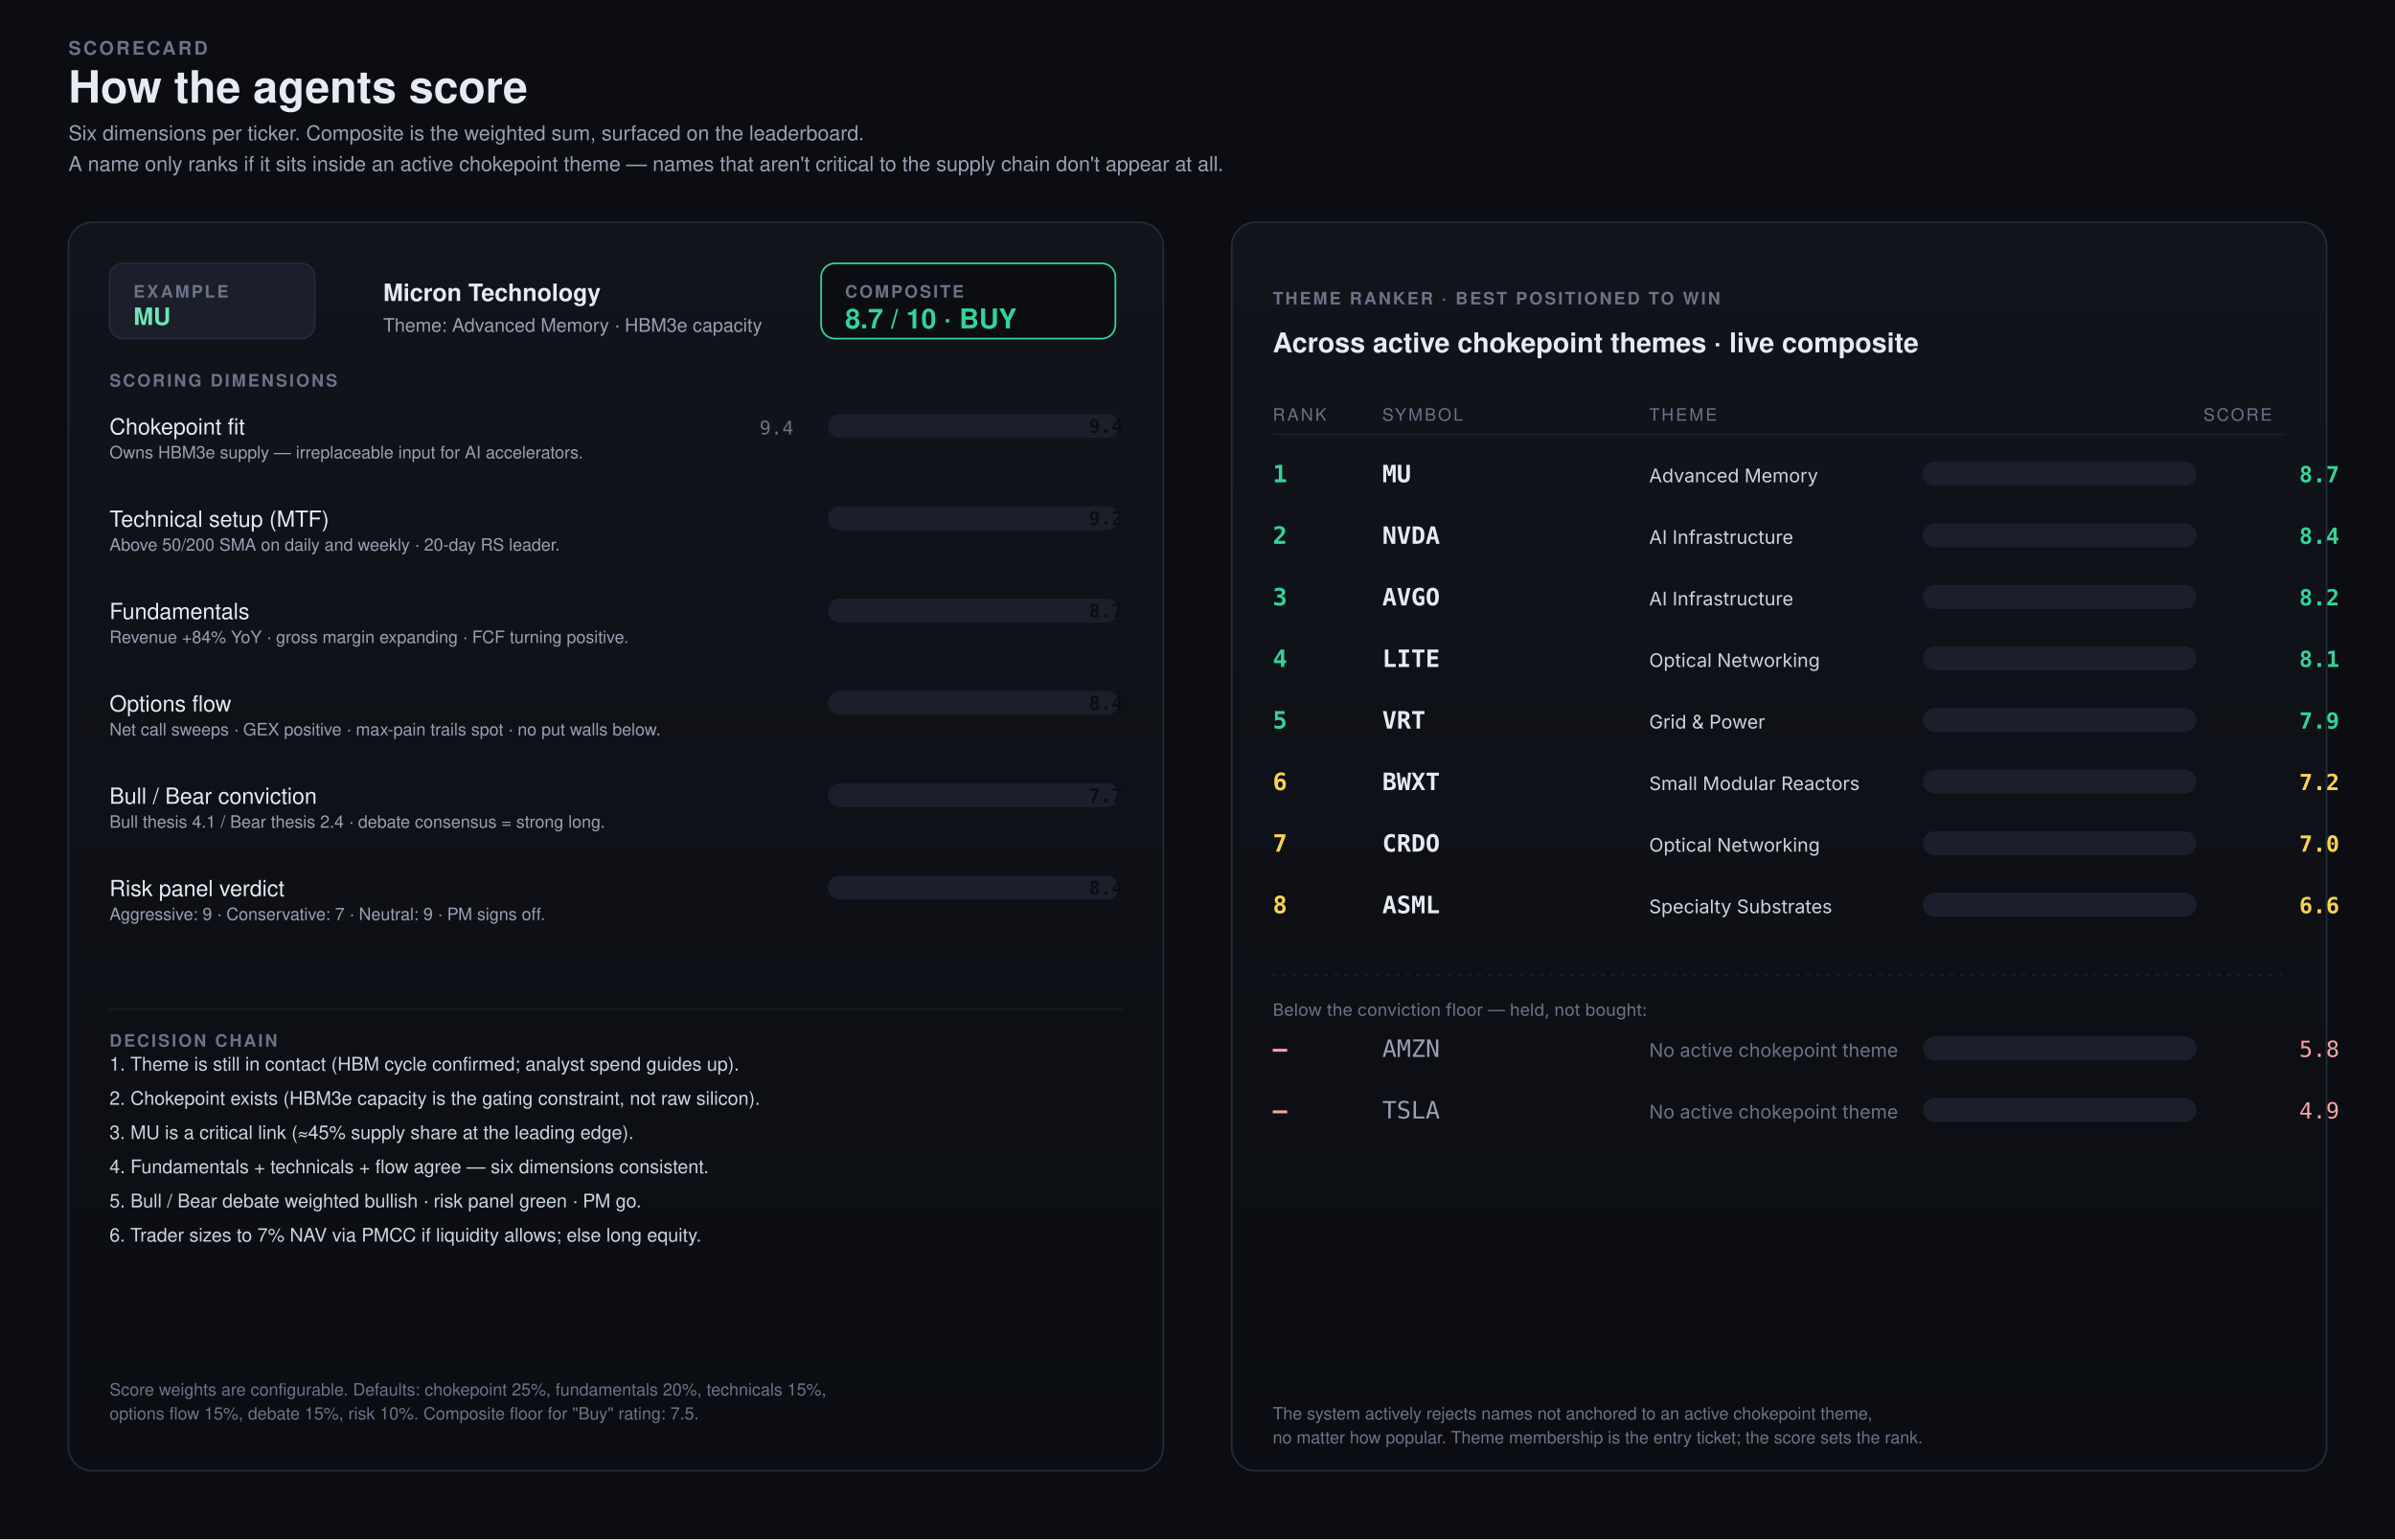
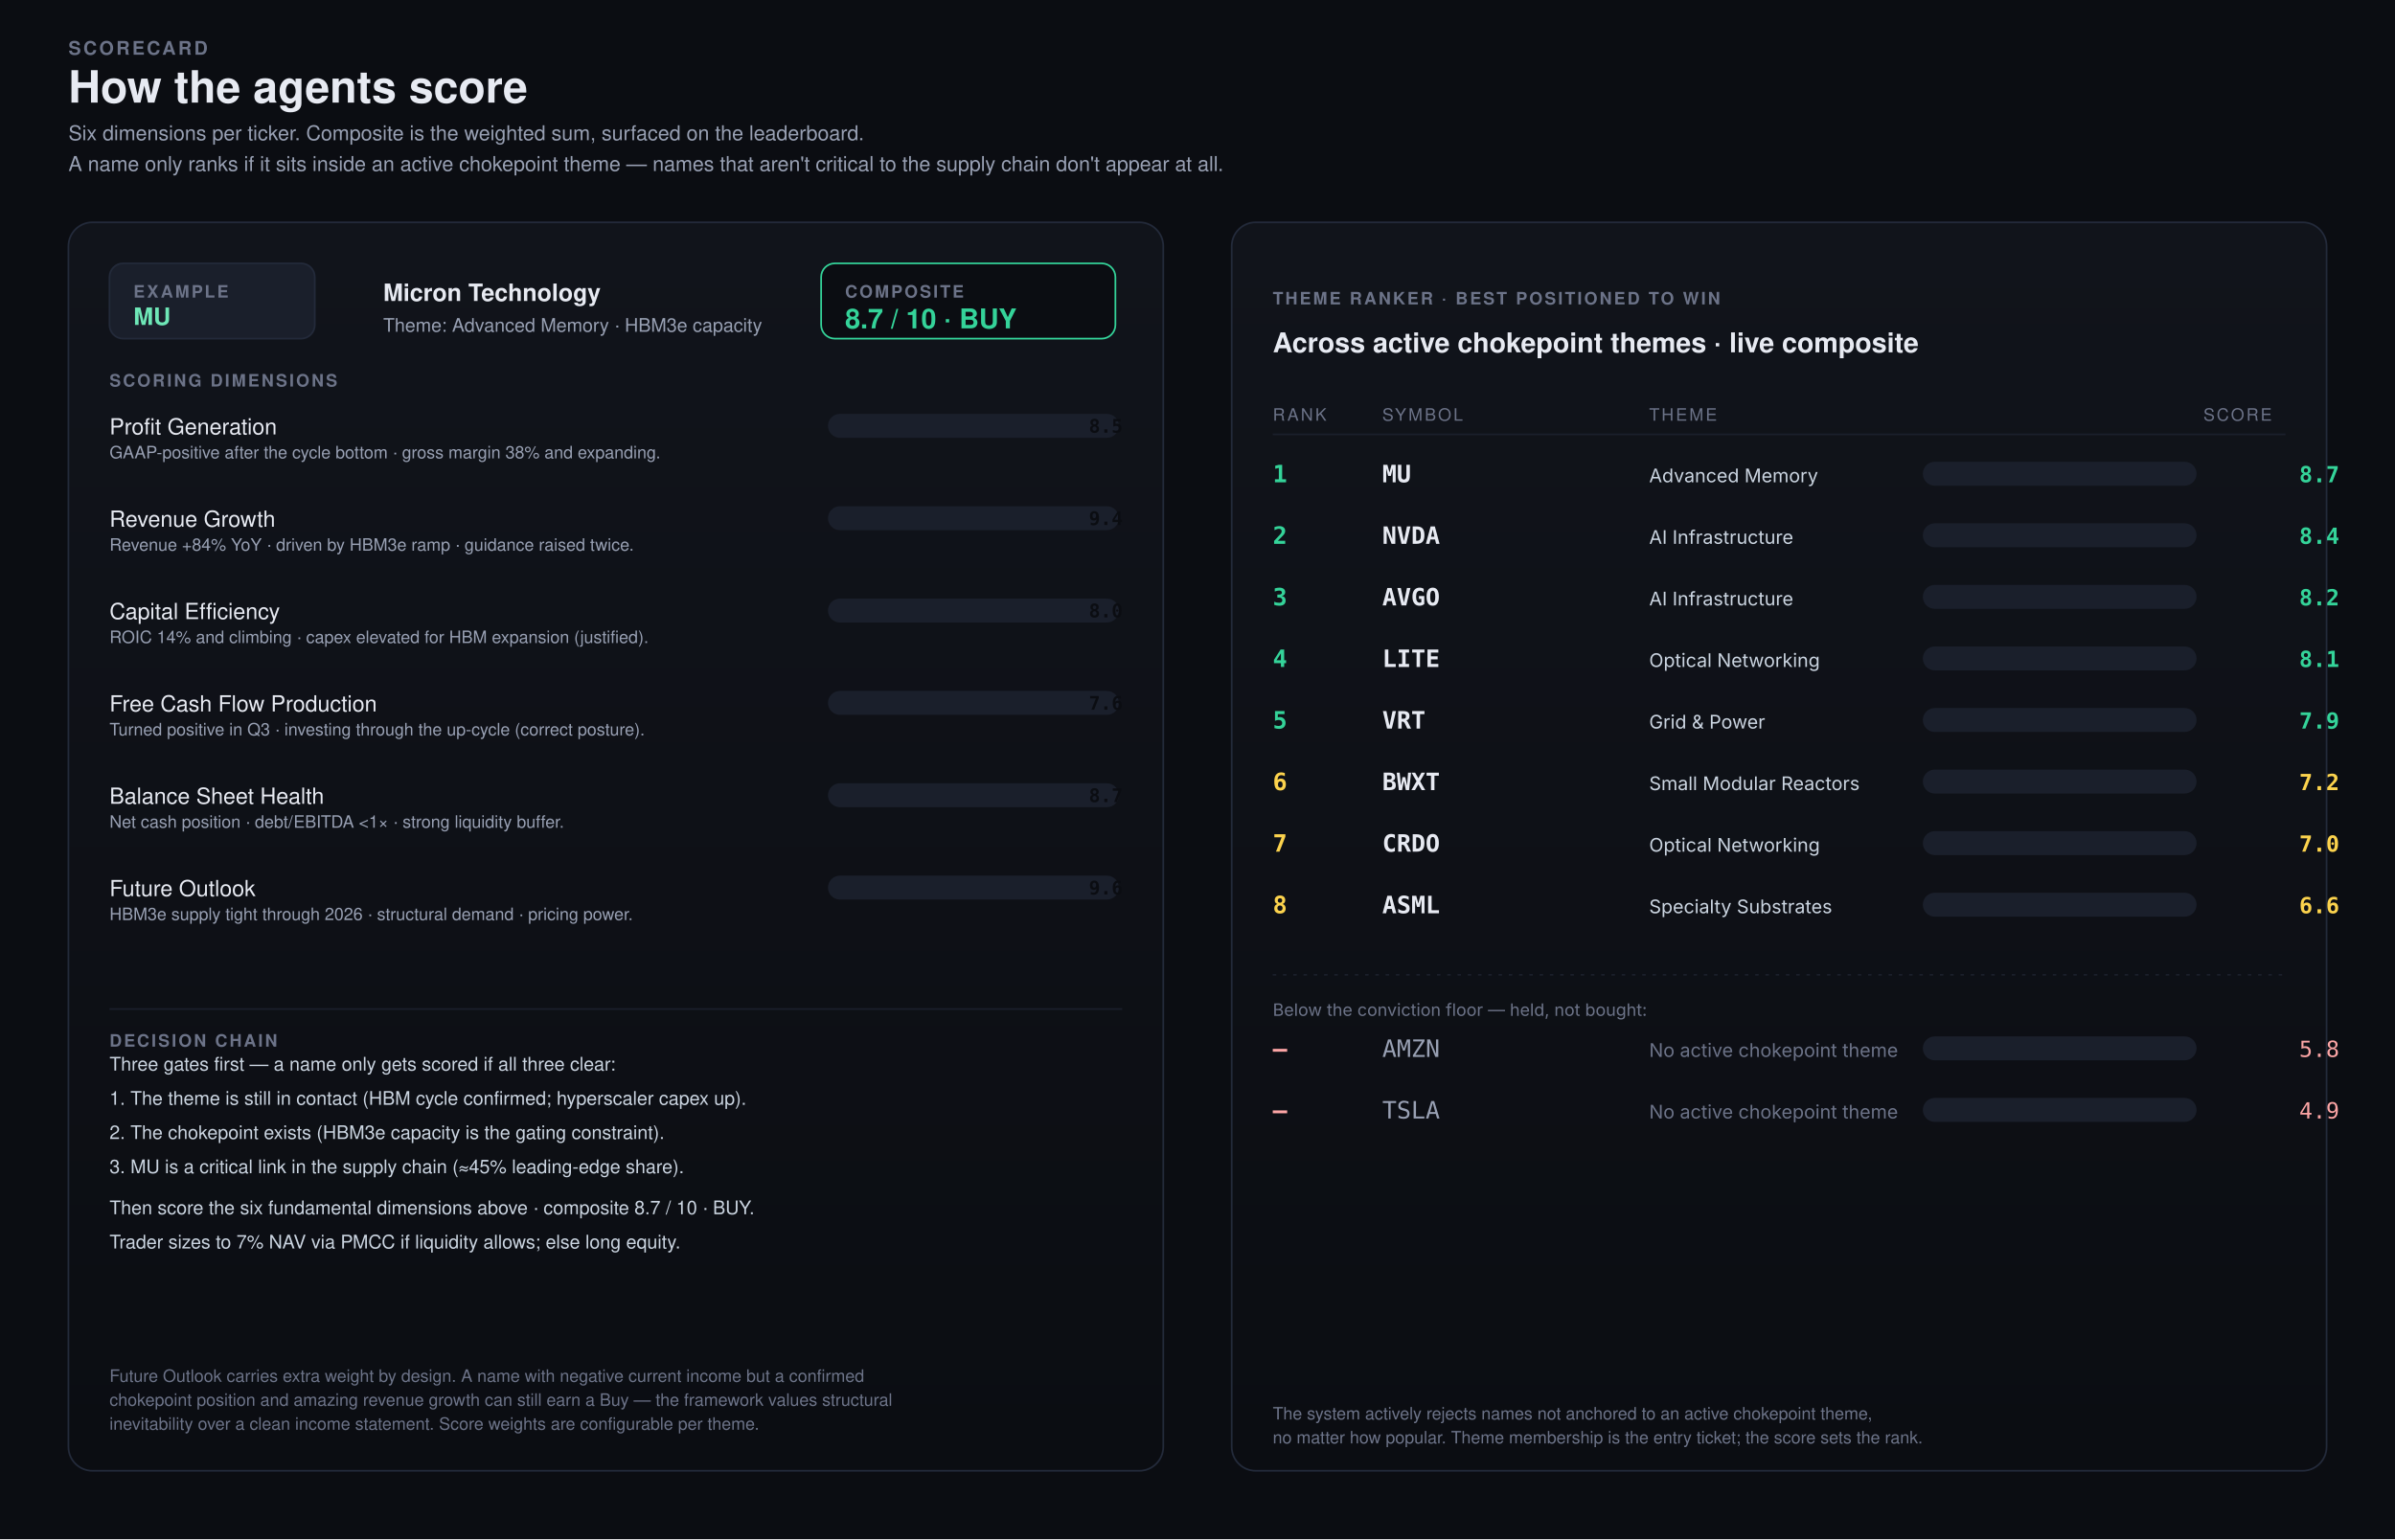
<svg xmlns="http://www.w3.org/2000/svg" viewBox="0 0 1400 900" preserveAspectRatio="xMidYMid meet" font-family="-apple-system, Segoe UI, Helvetica, Arial, sans-serif" role="img" aria-label="Agentic Edge — how the agents score: chokepoint fit, technical setup, fundamentals, options flow, bull/bear conviction, risk panel verdict, plus a ranked leaderboard">
  <defs>
    <linearGradient id="sc-rack" x1="0" x2="0" y1="0" y2="1">
      <stop offset="0%" stop-color="#11141b" />
      <stop offset="100%" stop-color="#0b0d12" />
    </linearGradient>
    <linearGradient id="sc-brand" x1="0" x2="1" y1="0" y2="0">
      <stop offset="0%" stop-color="#7c5cff" />
      <stop offset="100%" stop-color="#38bdf8" />
    </linearGradient>
    <linearGradient id="sc-good" x1="0" x2="1" y1="0" y2="0">
      <stop offset="0%" stop-color="#34d399" />
      <stop offset="100%" stop-color="#6ee7b7" />
    </linearGradient>
    <linearGradient id="sc-mid" x1="0" x2="1" y1="0" y2="0">
      <stop offset="0%" stop-color="#fbbf24" />
      <stop offset="100%" stop-color="#fcd34d" />
    </linearGradient>
    <linearGradient id="sc-weak" x1="0" x2="1" y1="0" y2="0">
      <stop offset="0%" stop-color="#f87171" />
      <stop offset="100%" stop-color="#fca5a5" />
    </linearGradient>
  </defs>
  <rect width="1400" height="900" fill="#0b0d12" />
  <g transform="translate(40, 32)">
    <text font-size="11" font-weight="600" fill="#6c7388" letter-spacing="1.4">SCORECARD</text>
    <text y="28" font-size="26" font-weight="600" fill="#e7eaf2">How the agents score</text>
    <text y="50" font-size="12" fill="#98a0b3">Six dimensions per ticker. Composite is the weighted sum, surfaced on the leaderboard.</text>
    <text y="68" font-size="12" fill="#98a0b3">A name only ranks if it sits inside an active chokepoint theme — names that aren't critical to the supply chain don't appear at all.</text>
  </g>
  <g transform="translate(40, 130)">
    <rect width="640" height="730" rx="14" fill="url(#sc-rack)" stroke="#232a3a" />
    <g transform="translate(24, 24)">
      <rect width="120" height="44" rx="8" fill="#1a1f2b" stroke="#232a3a" />
      <text x="14" y="20" font-size="10" font-weight="600" fill="#6c7388" letter-spacing="1.2">EXAMPLE</text>
      <text x="14" y="36" font-size="14" font-weight="600" fill="#6ee7b7">MU</text>
      <text x="160" y="22" font-size="14" font-weight="600" fill="#e7eaf2">Micron Technology</text>
      <text x="160" y="40" font-size="11" fill="#98a0b3">Theme: Advanced Memory · HBM3e capacity</text>
    </g>
    <g transform="translate(440, 24)">
      <rect width="172" height="44" rx="8" fill="#0b0d12" stroke="#34d399" />
      <text x="14" y="20" font-size="10" font-weight="600" fill="#6c7388" letter-spacing="1.2">COMPOSITE</text>
      <text x="14" y="38" font-size="16" font-weight="600" fill="#34d399">8.7 / 10  ·  BUY</text>
    </g>
    <g transform="translate(24, 96)">
      <text font-size="10" font-weight="600" fill="#6c7388" letter-spacing="1.2">SCORING DIMENSIONS</text>
    </g>
    <g transform="translate(24, 124)">
-       <text font-size="13" font-weight="500" fill="#e7eaf2">Chokepoint fit</text>
-       <text x="380" font-size="11" fill="#6c7388" font-family="ui-monospace,monospace">9.4</text>
-       <rect x="420" y="-12" width="170" height="14" rx="7" fill="#1a1f2b" />
-       <rect x="420" y="-12" width="0" height="14" rx="7" fill="url(#sc-good)">
-         <animate attributeName="width" from="0" to="160" dur="1.4s" begin="0.0s" fill="freeze" />
+       <text font-size="13" font-weight="500" fill="#e7eaf2">Profit Generation</text>
+       <rect x="420" y="-12" width="170" height="14" rx="7" fill="#1a1f2b" />
+       <rect x="420" y="-12" width="0" height="14" rx="7" fill="url(#sc-good)">
+         <animate attributeName="width" from="0" to="144" dur="1.4s" begin="0.0s" fill="freeze" />
+       </rect>
+       <text x="599" y="-1" text-anchor="end" font-size="11" font-weight="600" fill="#0b0d12" font-family="ui-monospace,monospace">8.5
+         <animate attributeName="opacity" from="0" to="1" dur="0.4s" begin="1.2s" fill="freeze" />
+       </text>
+       <text y="14" font-size="10" fill="#98a0b3">GAAP-positive after the cycle bottom · gross margin 38% and expanding.</text>
+     </g>
+     <g transform="translate(24, 178)">
+       <text font-size="13" font-weight="500" fill="#e7eaf2">Revenue Growth</text>
+       <rect x="420" y="-12" width="170" height="14" rx="7" fill="#1a1f2b" />
+       <rect x="420" y="-12" width="0" height="14" rx="7" fill="url(#sc-good)">
+         <animate attributeName="width" from="0" to="160" dur="1.4s" begin="0.15s" fill="freeze" />
      </rect>
      <text x="599" y="-1" text-anchor="end" font-size="11" font-weight="600" fill="#0b0d12" font-family="ui-monospace,monospace">9.4
-         <animate attributeName="opacity" from="0" to="1" dur="0.4s" begin="1.2s" fill="freeze" />
-       </text>
-       <text y="14" font-size="10" fill="#98a0b3">Owns HBM3e supply — irreplaceable input for AI accelerators.</text>
-     </g>
-     <g transform="translate(24, 178)">
-       <text font-size="13" font-weight="500" fill="#e7eaf2">Technical setup (MTF)</text>
-       <rect x="420" y="-12" width="170" height="14" rx="7" fill="#1a1f2b" />
-       <rect x="420" y="-12" width="0" height="14" rx="7" fill="url(#sc-good)">
-         <animate attributeName="width" from="0" to="156" dur="1.4s" begin="0.15s" fill="freeze" />
-       </rect>
-       <text x="599" y="-1" text-anchor="end" font-size="11" font-weight="600" fill="#0b0d12" font-family="ui-monospace,monospace">9.2
        <animate attributeName="opacity" from="0" to="1" dur="0.4s" begin="1.4s" fill="freeze" />
      </text>
-       <text y="14" font-size="10" fill="#98a0b3">Above 50/200 SMA on daily and weekly · 20-day RS leader.</text>
+       <text y="14" font-size="10" fill="#98a0b3">Revenue +84% YoY · driven by HBM3e ramp · guidance raised twice.</text>
    </g>
    <g transform="translate(24, 232)">
-       <text font-size="13" font-weight="500" fill="#e7eaf2">Fundamentals</text>
-       <rect x="420" y="-12" width="170" height="14" rx="7" fill="#1a1f2b" />
-       <rect x="420" y="-12" width="0" height="14" rx="7" fill="url(#sc-good)">
-         <animate attributeName="width" from="0" to="148" dur="1.4s" begin="0.3s" fill="freeze" />
+       <text font-size="13" font-weight="500" fill="#e7eaf2">Capital Efficiency</text>
+       <rect x="420" y="-12" width="170" height="14" rx="7" fill="#1a1f2b" />
+       <rect x="420" y="-12" width="0" height="14" rx="7" fill="url(#sc-good)">
+         <animate attributeName="width" from="0" to="136" dur="1.4s" begin="0.3s" fill="freeze" />
+       </rect>
+       <text x="599" y="-1" text-anchor="end" font-size="11" font-weight="600" fill="#0b0d12" font-family="ui-monospace,monospace">8.0
+         <animate attributeName="opacity" from="0" to="1" dur="0.4s" begin="1.6s" fill="freeze" />
+       </text>
+       <text y="14" font-size="10" fill="#98a0b3">ROIC 14% and climbing · capex elevated for HBM expansion (justified).</text>
+     </g>
+     <g transform="translate(24, 286)">
+       <text font-size="13" font-weight="500" fill="#e7eaf2">Free Cash Flow Production</text>
+       <rect x="420" y="-12" width="170" height="14" rx="7" fill="#1a1f2b" />
+       <rect x="420" y="-12" width="0" height="14" rx="7" fill="url(#sc-mid)">
+         <animate attributeName="width" from="0" to="129" dur="1.4s" begin="0.45s" fill="freeze" />
+       </rect>
+       <text x="599" y="-1" text-anchor="end" font-size="11" font-weight="600" fill="#0b0d12" font-family="ui-monospace,monospace">7.6
+         <animate attributeName="opacity" from="0" to="1" dur="0.4s" begin="1.8s" fill="freeze" />
+       </text>
+       <text y="14" font-size="10" fill="#98a0b3">Turned positive in Q3 · investing through the up-cycle (correct posture).</text>
+     </g>
+     <g transform="translate(24, 340)">
+       <text font-size="13" font-weight="500" fill="#e7eaf2">Balance Sheet Health</text>
+       <rect x="420" y="-12" width="170" height="14" rx="7" fill="#1a1f2b" />
+       <rect x="420" y="-12" width="0" height="14" rx="7" fill="url(#sc-good)">
+         <animate attributeName="width" from="0" to="148" dur="1.4s" begin="0.6s" fill="freeze" />
      </rect>
      <text x="599" y="-1" text-anchor="end" font-size="11" font-weight="600" fill="#0b0d12" font-family="ui-monospace,monospace">8.7
-         <animate attributeName="opacity" from="0" to="1" dur="0.4s" begin="1.6s" fill="freeze" />
-       </text>
-       <text y="14" font-size="10" fill="#98a0b3">Revenue +84% YoY · gross margin expanding · FCF turning positive.</text>
-     </g>
-     <g transform="translate(24, 286)">
-       <text font-size="13" font-weight="500" fill="#e7eaf2">Options flow</text>
-       <rect x="420" y="-12" width="170" height="14" rx="7" fill="#1a1f2b" />
-       <rect x="420" y="-12" width="0" height="14" rx="7" fill="url(#sc-good)">
-         <animate attributeName="width" from="0" to="143" dur="1.4s" begin="0.45s" fill="freeze" />
-       </rect>
-       <text x="599" y="-1" text-anchor="end" font-size="11" font-weight="600" fill="#0b0d12" font-family="ui-monospace,monospace">8.4
-         <animate attributeName="opacity" from="0" to="1" dur="0.4s" begin="1.8s" fill="freeze" />
-       </text>
-       <text y="14" font-size="10" fill="#98a0b3">Net call sweeps · GEX positive · max-pain trails spot · no put walls below.</text>
-     </g>
-     <g transform="translate(24, 340)">
-       <text font-size="13" font-weight="500" fill="#e7eaf2">Bull / Bear conviction</text>
-       <rect x="420" y="-12" width="170" height="14" rx="7" fill="#1a1f2b" />
-       <rect x="420" y="-12" width="0" height="14" rx="7" fill="url(#sc-mid)">
-         <animate attributeName="width" from="0" to="131" dur="1.4s" begin="0.6s" fill="freeze" />
-       </rect>
-       <text x="599" y="-1" text-anchor="end" font-size="11" font-weight="600" fill="#0b0d12" font-family="ui-monospace,monospace">7.7
        <animate attributeName="opacity" from="0" to="1" dur="0.4s" begin="2.0s" fill="freeze" />
      </text>
-       <text y="14" font-size="10" fill="#98a0b3">Bull thesis 4.1 / Bear thesis 2.4 · debate consensus = strong long.</text>
+       <text y="14" font-size="10" fill="#98a0b3">Net cash position · debt/EBITDA &lt;1× · strong liquidity buffer.</text>
    </g>
    <g transform="translate(24, 394)">
-       <text font-size="13" font-weight="500" fill="#e7eaf2">Risk panel verdict</text>
-       <rect x="420" y="-12" width="170" height="14" rx="7" fill="#1a1f2b" />
-       <rect x="420" y="-12" width="0" height="14" rx="7" fill="url(#sc-good)">
-         <animate attributeName="width" from="0" to="143" dur="1.4s" begin="0.75s" fill="freeze" />
-       </rect>
-       <text x="599" y="-1" text-anchor="end" font-size="11" font-weight="600" fill="#0b0d12" font-family="ui-monospace,monospace">8.4
+       <text font-size="13" font-weight="500" fill="#e7eaf2">Future Outlook</text>
+       <rect x="420" y="-12" width="170" height="14" rx="7" fill="#1a1f2b" />
+       <rect x="420" y="-12" width="0" height="14" rx="7" fill="url(#sc-good)">
+         <animate attributeName="width" from="0" to="163" dur="1.4s" begin="0.75s" fill="freeze" />
+       </rect>
+       <text x="599" y="-1" text-anchor="end" font-size="11" font-weight="600" fill="#0b0d12" font-family="ui-monospace,monospace">9.6
        <animate attributeName="opacity" from="0" to="1" dur="0.4s" begin="2.2s" fill="freeze" />
      </text>
-       <text y="14" font-size="10" fill="#98a0b3">Aggressive: 9 · Conservative: 7 · Neutral: 9 · PM signs off.</text>
+       <text y="14" font-size="10" fill="#98a0b3">HBM3e supply tight through 2026 · structural demand · pricing power.</text>
    </g>
    <g transform="translate(24, 460)">
      <line x1="0" y1="0" x2="592" y2="0" stroke="#1a1f2b" />
      <text y="22" font-size="10" font-weight="600" fill="#6c7388" letter-spacing="1.2">DECISION CHAIN</text>
      <g transform="translate(0, 36)" font-size="11" fill="#cbd5e1">
-         <text>1. Theme is still in contact (HBM cycle confirmed; analyst spend guides up).</text>
-         <text y="20">2. Chokepoint exists (HBM3e capacity is the gating constraint, not raw silicon).</text>
-         <text y="40">3. MU is a critical link (≈45% supply share at the leading edge).</text>
-         <text y="60">4. Fundamentals + technicals + flow agree — six dimensions consistent.</text>
-         <text y="80">5. Bull / Bear debate weighted bullish · risk panel green · PM go.</text>
-         <text y="100">6. Trader sizes to 7% NAV via PMCC if liquidity allows; else long equity.</text>
-       </g>
-     </g>
-     <g transform="translate(24, 686)" font-size="10" fill="#6c7388">
-       <text>Score weights are configurable. Defaults: chokepoint 25%, fundamentals 20%, technicals 15%,</text>
-       <text y="14">options flow 15%, debate 15%, risk 10%. Composite floor for "Buy" rating: 7.5.</text>
+         <text>Three gates first — a name only gets scored if all three clear:</text>
+         <text y="20">  1. The theme is still in contact (HBM cycle confirmed; hyperscaler capex up).</text>
+         <text y="40">  2. The chokepoint exists (HBM3e capacity is the gating constraint).</text>
+         <text y="60">  3. MU is a critical link in the supply chain (≈45% leading-edge share).</text>
+         <text y="84">Then score the six fundamental dimensions above · composite 8.7 / 10 · BUY.</text>
+         <text y="104">Trader sizes to 7% NAV via PMCC if liquidity allows; else long equity.</text>
+       </g>
+     </g>
+     <g transform="translate(24, 678)" font-size="10" fill="#6c7388">
+       <text>Future Outlook carries extra weight by design. A name with negative current income but a confirmed</text>
+       <text y="14">chokepoint position and amazing revenue growth can still earn a Buy — the framework values structural</text>
+       <text y="28">inevitability over a clean income statement. Score weights are configurable per theme.</text>
    </g>
  </g>
  <g transform="translate(720, 130)">
    <rect width="640" height="730" rx="14" fill="url(#sc-rack)" stroke="#232a3a" />
    <text x="24" y="48" font-size="10" font-weight="600" fill="#6c7388" letter-spacing="1.2">THEME RANKER · BEST POSITIONED TO WIN</text>
    <text x="24" y="76" font-size="16" font-weight="600" fill="#e7eaf2">Across active chokepoint themes · live composite</text>
    <g transform="translate(24, 116)" font-size="10" fill="#6c7388" letter-spacing="1.2">
      <text>RANK</text>
      <text x="64">SYMBOL</text>
      <text x="220">THEME</text>
      <text x="544">SCORE</text>
    </g>
    <line x1="24" y1="124" x2="616" y2="124" stroke="#1a1f2b" />
    <g transform="translate(24, 152)" font-family="ui-monospace,monospace">
      <g>
        <text font-size="14" font-weight="600" fill="#34d399">1</text>
        <text x="64" font-size="14" font-weight="600" fill="#e7eaf2">MU</text>
        <text x="220" font-size="11" fill="#cbd5e1" font-family="-apple-system,sans-serif">Advanced Memory</text>
        <rect x="380" y="-12" width="160" height="14" rx="7" fill="#1a1f2b" />
        <rect x="380" y="-12" width="0" height="14" rx="7" fill="url(#sc-good)">
          <animate attributeName="width" from="0" to="139" dur="1.4s" begin="0.0s" fill="freeze" />
        </rect>
        <text x="600" font-size="13" font-weight="600" fill="#34d399">8.7</text>
      </g>
      <g transform="translate(0, 36)">
        <text font-size="14" font-weight="600" fill="#34d399">2</text>
        <text x="64" font-size="14" font-weight="600" fill="#e7eaf2">NVDA</text>
        <text x="220" font-size="11" fill="#cbd5e1" font-family="-apple-system,sans-serif">AI Infrastructure</text>
        <rect x="380" y="-12" width="160" height="14" rx="7" fill="#1a1f2b" />
        <rect x="380" y="-12" width="0" height="14" rx="7" fill="url(#sc-good)">
          <animate attributeName="width" from="0" to="134" dur="1.4s" begin="0.15s" fill="freeze" />
        </rect>
        <text x="600" font-size="13" font-weight="600" fill="#34d399">8.4</text>
      </g>
      <g transform="translate(0, 72)">
        <text font-size="14" font-weight="600" fill="#34d399">3</text>
        <text x="64" font-size="14" font-weight="600" fill="#e7eaf2">AVGO</text>
        <text x="220" font-size="11" fill="#cbd5e1" font-family="-apple-system,sans-serif">AI Infrastructure</text>
        <rect x="380" y="-12" width="160" height="14" rx="7" fill="#1a1f2b" />
        <rect x="380" y="-12" width="0" height="14" rx="7" fill="url(#sc-good)">
          <animate attributeName="width" from="0" to="131" dur="1.4s" begin="0.3s" fill="freeze" />
        </rect>
        <text x="600" font-size="13" font-weight="600" fill="#34d399">8.2</text>
      </g>
      <g transform="translate(0, 108)">
        <text font-size="14" font-weight="600" fill="#34d399">4</text>
        <text x="64" font-size="14" font-weight="600" fill="#e7eaf2">LITE</text>
        <text x="220" font-size="11" fill="#cbd5e1" font-family="-apple-system,sans-serif">Optical Networking</text>
        <rect x="380" y="-12" width="160" height="14" rx="7" fill="#1a1f2b" />
        <rect x="380" y="-12" width="0" height="14" rx="7" fill="url(#sc-good)">
          <animate attributeName="width" from="0" to="130" dur="1.4s" begin="0.45s" fill="freeze" />
        </rect>
        <text x="600" font-size="13" font-weight="600" fill="#34d399">8.1</text>
      </g>
      <g transform="translate(0, 144)">
        <text font-size="14" font-weight="600" fill="#34d399">5</text>
        <text x="64" font-size="14" font-weight="600" fill="#e7eaf2">VRT</text>
        <text x="220" font-size="11" fill="#cbd5e1" font-family="-apple-system,sans-serif">Grid &amp; Power</text>
        <rect x="380" y="-12" width="160" height="14" rx="7" fill="#1a1f2b" />
        <rect x="380" y="-12" width="0" height="14" rx="7" fill="url(#sc-good)">
          <animate attributeName="width" from="0" to="126" dur="1.4s" begin="0.6s" fill="freeze" />
        </rect>
        <text x="600" font-size="13" font-weight="600" fill="#34d399">7.9</text>
      </g>
      <g transform="translate(0, 180)">
        <text font-size="14" font-weight="600" fill="#fcd34d">6</text>
        <text x="64" font-size="14" font-weight="600" fill="#e7eaf2">BWXT</text>
        <text x="220" font-size="11" fill="#cbd5e1" font-family="-apple-system,sans-serif">Small Modular Reactors</text>
        <rect x="380" y="-12" width="160" height="14" rx="7" fill="#1a1f2b" />
        <rect x="380" y="-12" width="0" height="14" rx="7" fill="url(#sc-mid)">
          <animate attributeName="width" from="0" to="115" dur="1.4s" begin="0.75s" fill="freeze" />
        </rect>
        <text x="600" font-size="13" font-weight="600" fill="#fcd34d">7.2</text>
      </g>
      <g transform="translate(0, 216)">
        <text font-size="14" font-weight="600" fill="#fcd34d">7</text>
        <text x="64" font-size="14" font-weight="600" fill="#e7eaf2">CRDO</text>
        <text x="220" font-size="11" fill="#cbd5e1" font-family="-apple-system,sans-serif">Optical Networking</text>
        <rect x="380" y="-12" width="160" height="14" rx="7" fill="#1a1f2b" />
        <rect x="380" y="-12" width="0" height="14" rx="7" fill="url(#sc-mid)">
          <animate attributeName="width" from="0" to="112" dur="1.4s" begin="0.9s" fill="freeze" />
        </rect>
        <text x="600" font-size="13" font-weight="600" fill="#fcd34d">7.0</text>
      </g>
      <g transform="translate(0, 252)">
        <text font-size="14" font-weight="600" fill="#fcd34d">8</text>
        <text x="64" font-size="14" font-weight="600" fill="#e7eaf2">ASML</text>
        <text x="220" font-size="11" fill="#cbd5e1" font-family="-apple-system,sans-serif">Specialty Substrates</text>
        <rect x="380" y="-12" width="160" height="14" rx="7" fill="#1a1f2b" />
        <rect x="380" y="-12" width="0" height="14" rx="7" fill="url(#sc-mid)">
          <animate attributeName="width" from="0" to="106" dur="1.4s" begin="1.05s" fill="freeze" />
        </rect>
        <text x="600" font-size="13" font-weight="600" fill="#fcd34d">6.6</text>
      </g>
      <line x1="0" y1="288" x2="592" y2="288" stroke="#1a1f2b" stroke-dasharray="2 4" />
      <text x="0" y="312" font-size="10" fill="#6c7388" font-family="-apple-system,sans-serif">Below the conviction floor — held, not bought:</text>
      <g transform="translate(0, 336)">
        <text font-size="14" font-weight="600" fill="#fca5a5">—</text>
        <text x="64" font-size="14" font-weight="500" fill="#98a0b3">AMZN</text>
        <text x="220" font-size="11" fill="#6c7388" font-family="-apple-system,sans-serif">No active chokepoint theme</text>
        <rect x="380" y="-12" width="160" height="14" rx="7" fill="#1a1f2b" />
        <rect x="380" y="-12" width="0" height="14" rx="7" fill="url(#sc-weak)">
          <animate attributeName="width" from="0" to="93" dur="1.4s" begin="1.2s" fill="freeze" />
        </rect>
        <text x="600" font-size="13" font-weight="500" fill="#fca5a5">5.8</text>
      </g>
      <g transform="translate(0, 372)">
        <text font-size="14" font-weight="600" fill="#fca5a5">—</text>
        <text x="64" font-size="14" font-weight="500" fill="#98a0b3">TSLA</text>
        <text x="220" font-size="11" fill="#6c7388" font-family="-apple-system,sans-serif">No active chokepoint theme</text>
        <rect x="380" y="-12" width="160" height="14" rx="7" fill="#1a1f2b" />
        <rect x="380" y="-12" width="0" height="14" rx="7" fill="url(#sc-weak)">
          <animate attributeName="width" from="0" to="78" dur="1.4s" begin="1.35s" fill="freeze" />
        </rect>
        <text x="600" font-size="13" font-weight="500" fill="#fca5a5">4.9</text>
      </g>
    </g>
    <g transform="translate(24, 700)" font-size="10" fill="#6c7388">
      <text>The system actively rejects names not anchored to an active chokepoint theme,</text>
      <text y="14">no matter how popular. Theme membership is the entry ticket; the score sets the rank.</text>
    </g>
  </g>
</svg>
